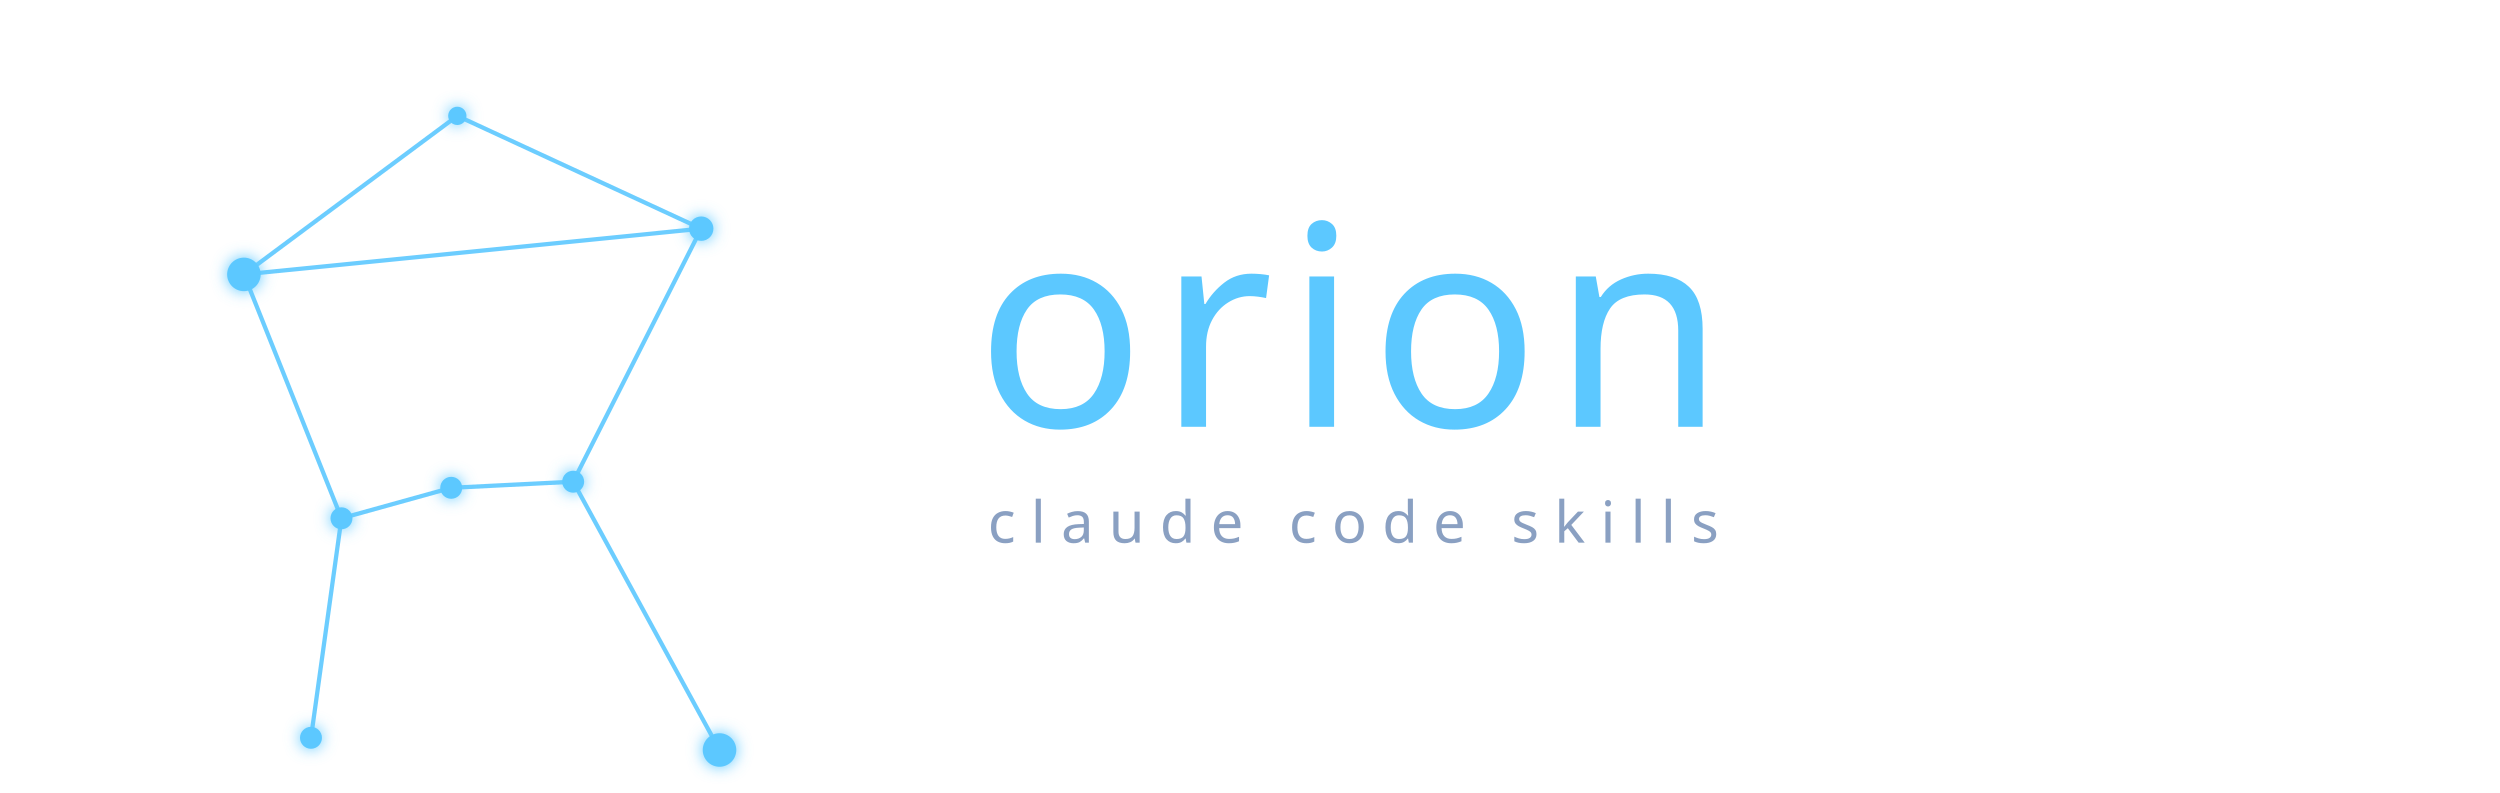
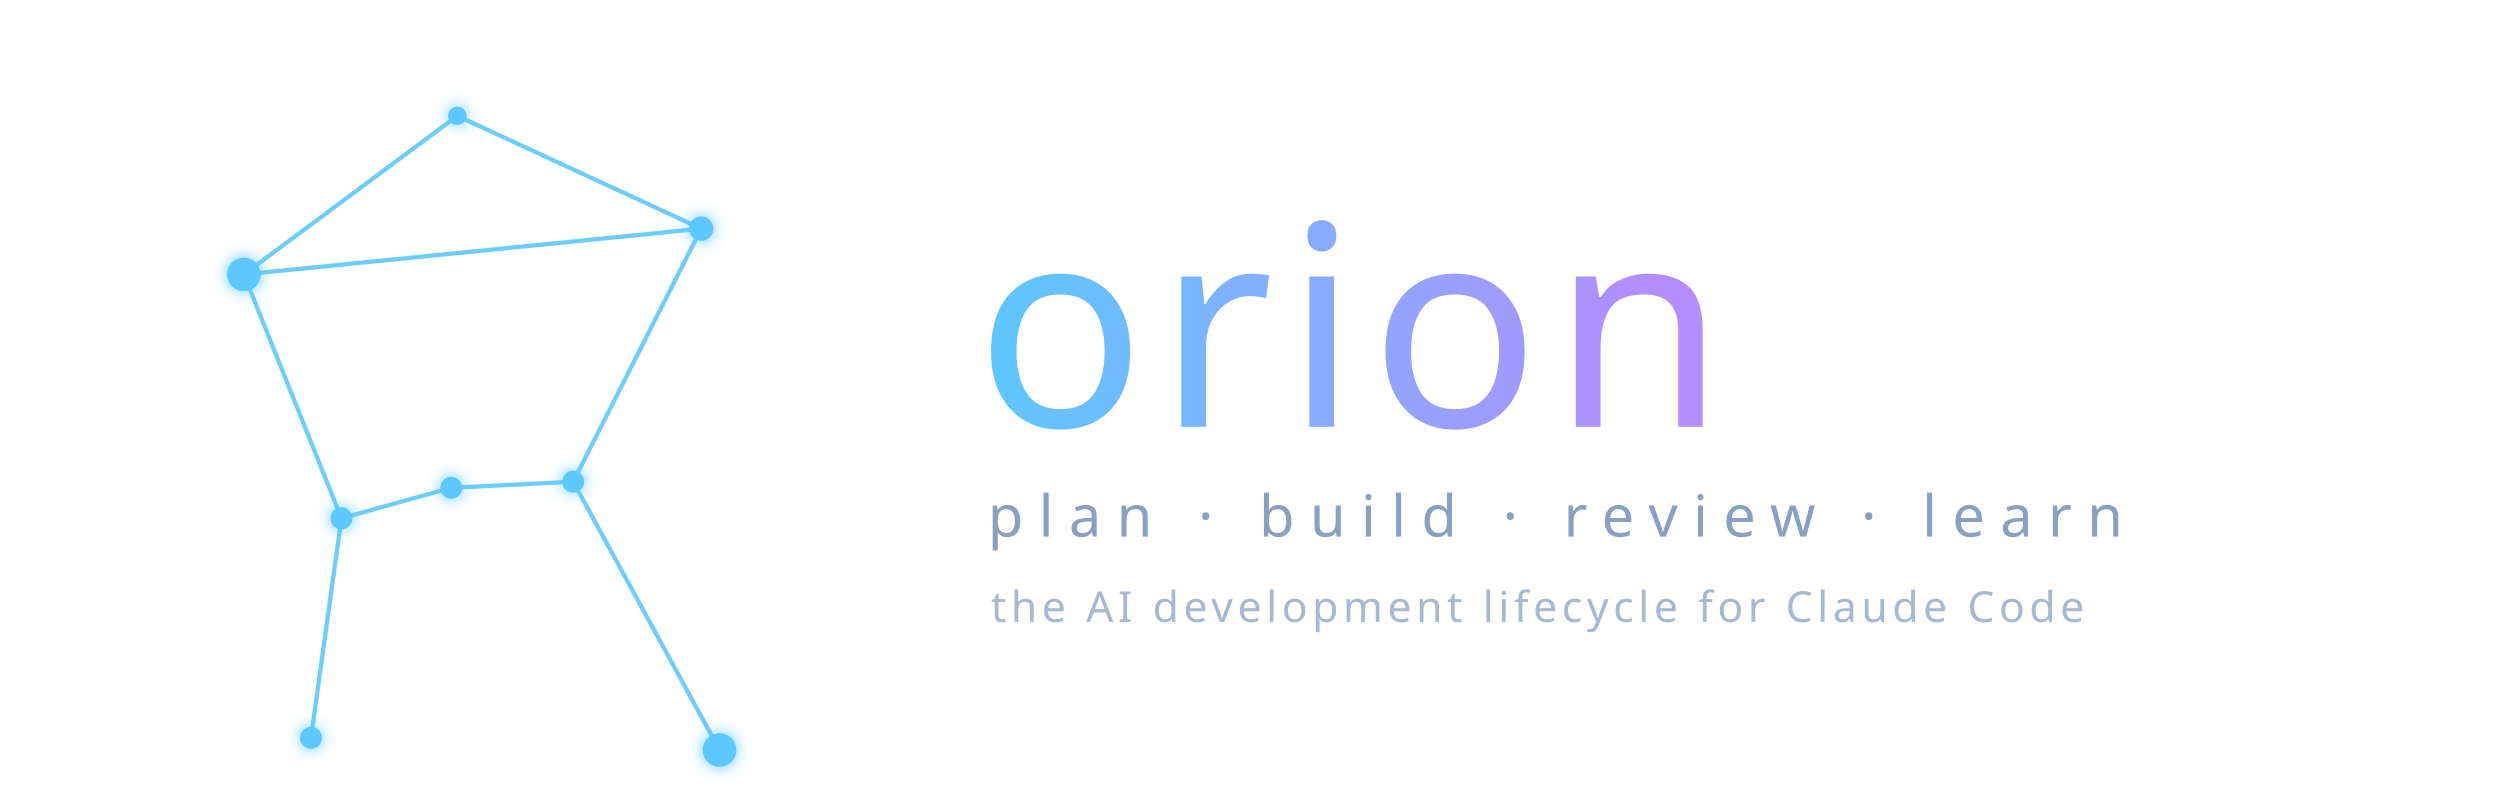
<svg xmlns="http://www.w3.org/2000/svg" viewBox="0 0 820 260" width="820" height="260" font-family="Segoe UI, system-ui, -apple-system, sans-serif">
  <defs>
    <filter id="glow4" x="-120%" y="-120%" width="340%" height="340%">
      <feGaussianBlur stdDeviation="2.4" result="b" />
      <feMerge>
        <feMergeNode in="b" />
        <feMergeNode in="SourceGraphic" />
      </feMerge>
    </filter>
+     <linearGradient id="word" gradientUnits="userSpaceOnUse" x1="320" y1="0" x2="545" y2="0">
+       <stop offset="0" stop-color="#5cc8ff" />
+       <stop offset="1" stop-color="#b48dff" />
+     </linearGradient>
  </defs>
  <rect width="820" height="260" fill="none" />
  <g transform="translate(40,20)" stroke="#5cc8ff" stroke-width="1.4" stroke-linecap="round" fill="none" opacity=".9">
    <path d="M40 70 L190 55" />
    <path d="M40 70 L110 18 L190 55" />
    <path d="M40 70 L72 150" />
    <path d="M190 55 L148 138" />
    <path d="M72 150 L108 140 L148 138" />
    <path d="M72 150 L62 222" />
    <path d="M148 138 L196 226" />
  </g>
  <g transform="translate(40,20)" filter="url(#glow4)" fill="#5cc8ff">
    <circle cx="40" cy="70" r="5.5" />
    <circle cx="190" cy="55" r="4" />
    <circle cx="110" cy="18" r="3" />
    <circle cx="72" cy="150" r="3.6" />
    <circle cx="108" cy="140" r="3.6" />
    <circle cx="148" cy="138" r="3.6" />
    <circle cx="62" cy="222" r="3.6" />
    <circle cx="196" cy="226" r="5.5" />
  </g>
-   <text x="320" y="140" font-size="92" font-weight="300" letter-spacing="4" fill="#5cc8ff">orion</text>
-   <text x="324" y="178" font-size="19" font-weight="400" letter-spacing="5" fill="#8aa0c2">claude code skills</text>
+   <text x="320" y="140" font-size="92" font-weight="300" letter-spacing="4" fill="url(#word)">orion</text>
+   <text x="324" y="176" font-size="19" font-weight="400" letter-spacing="5" fill="#8aa0c2">plan · build · review · learn</text>
+   <text x="325" y="204" font-size="14" font-weight="400" letter-spacing="1.5" fill="#8aa0c2" opacity=".75">the AI development lifecycle for Claude Code</text>
</svg>
